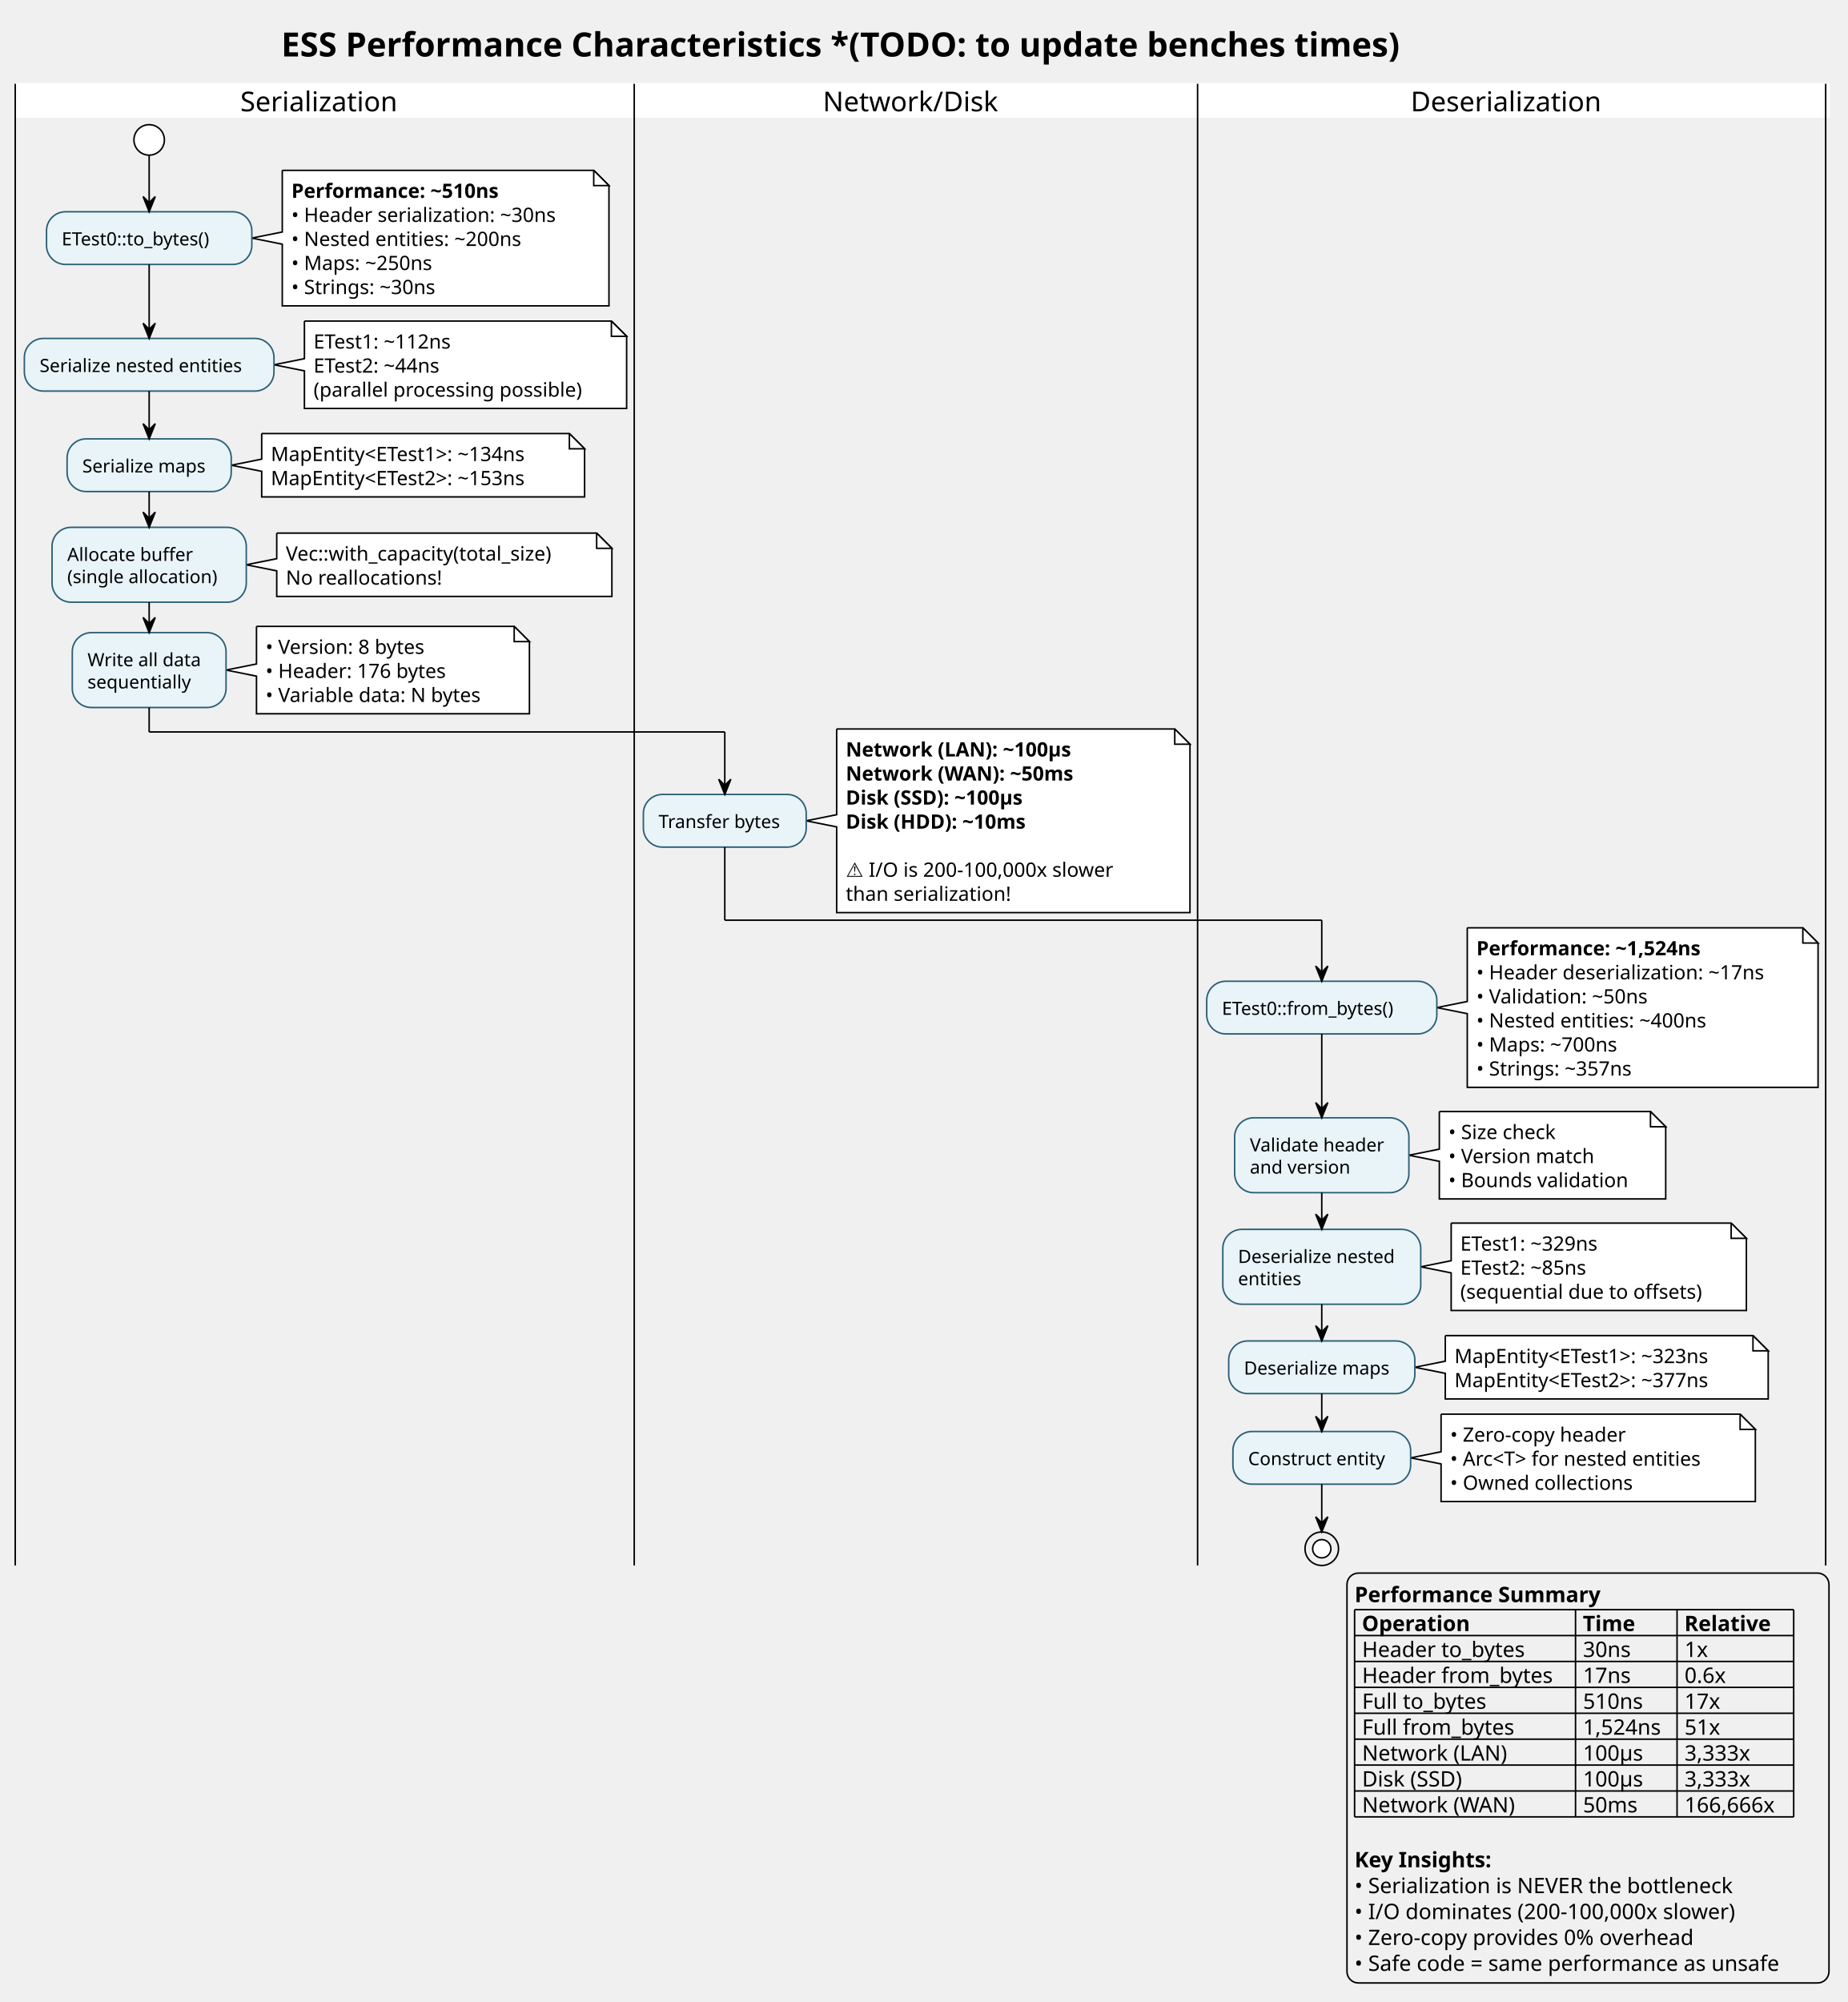
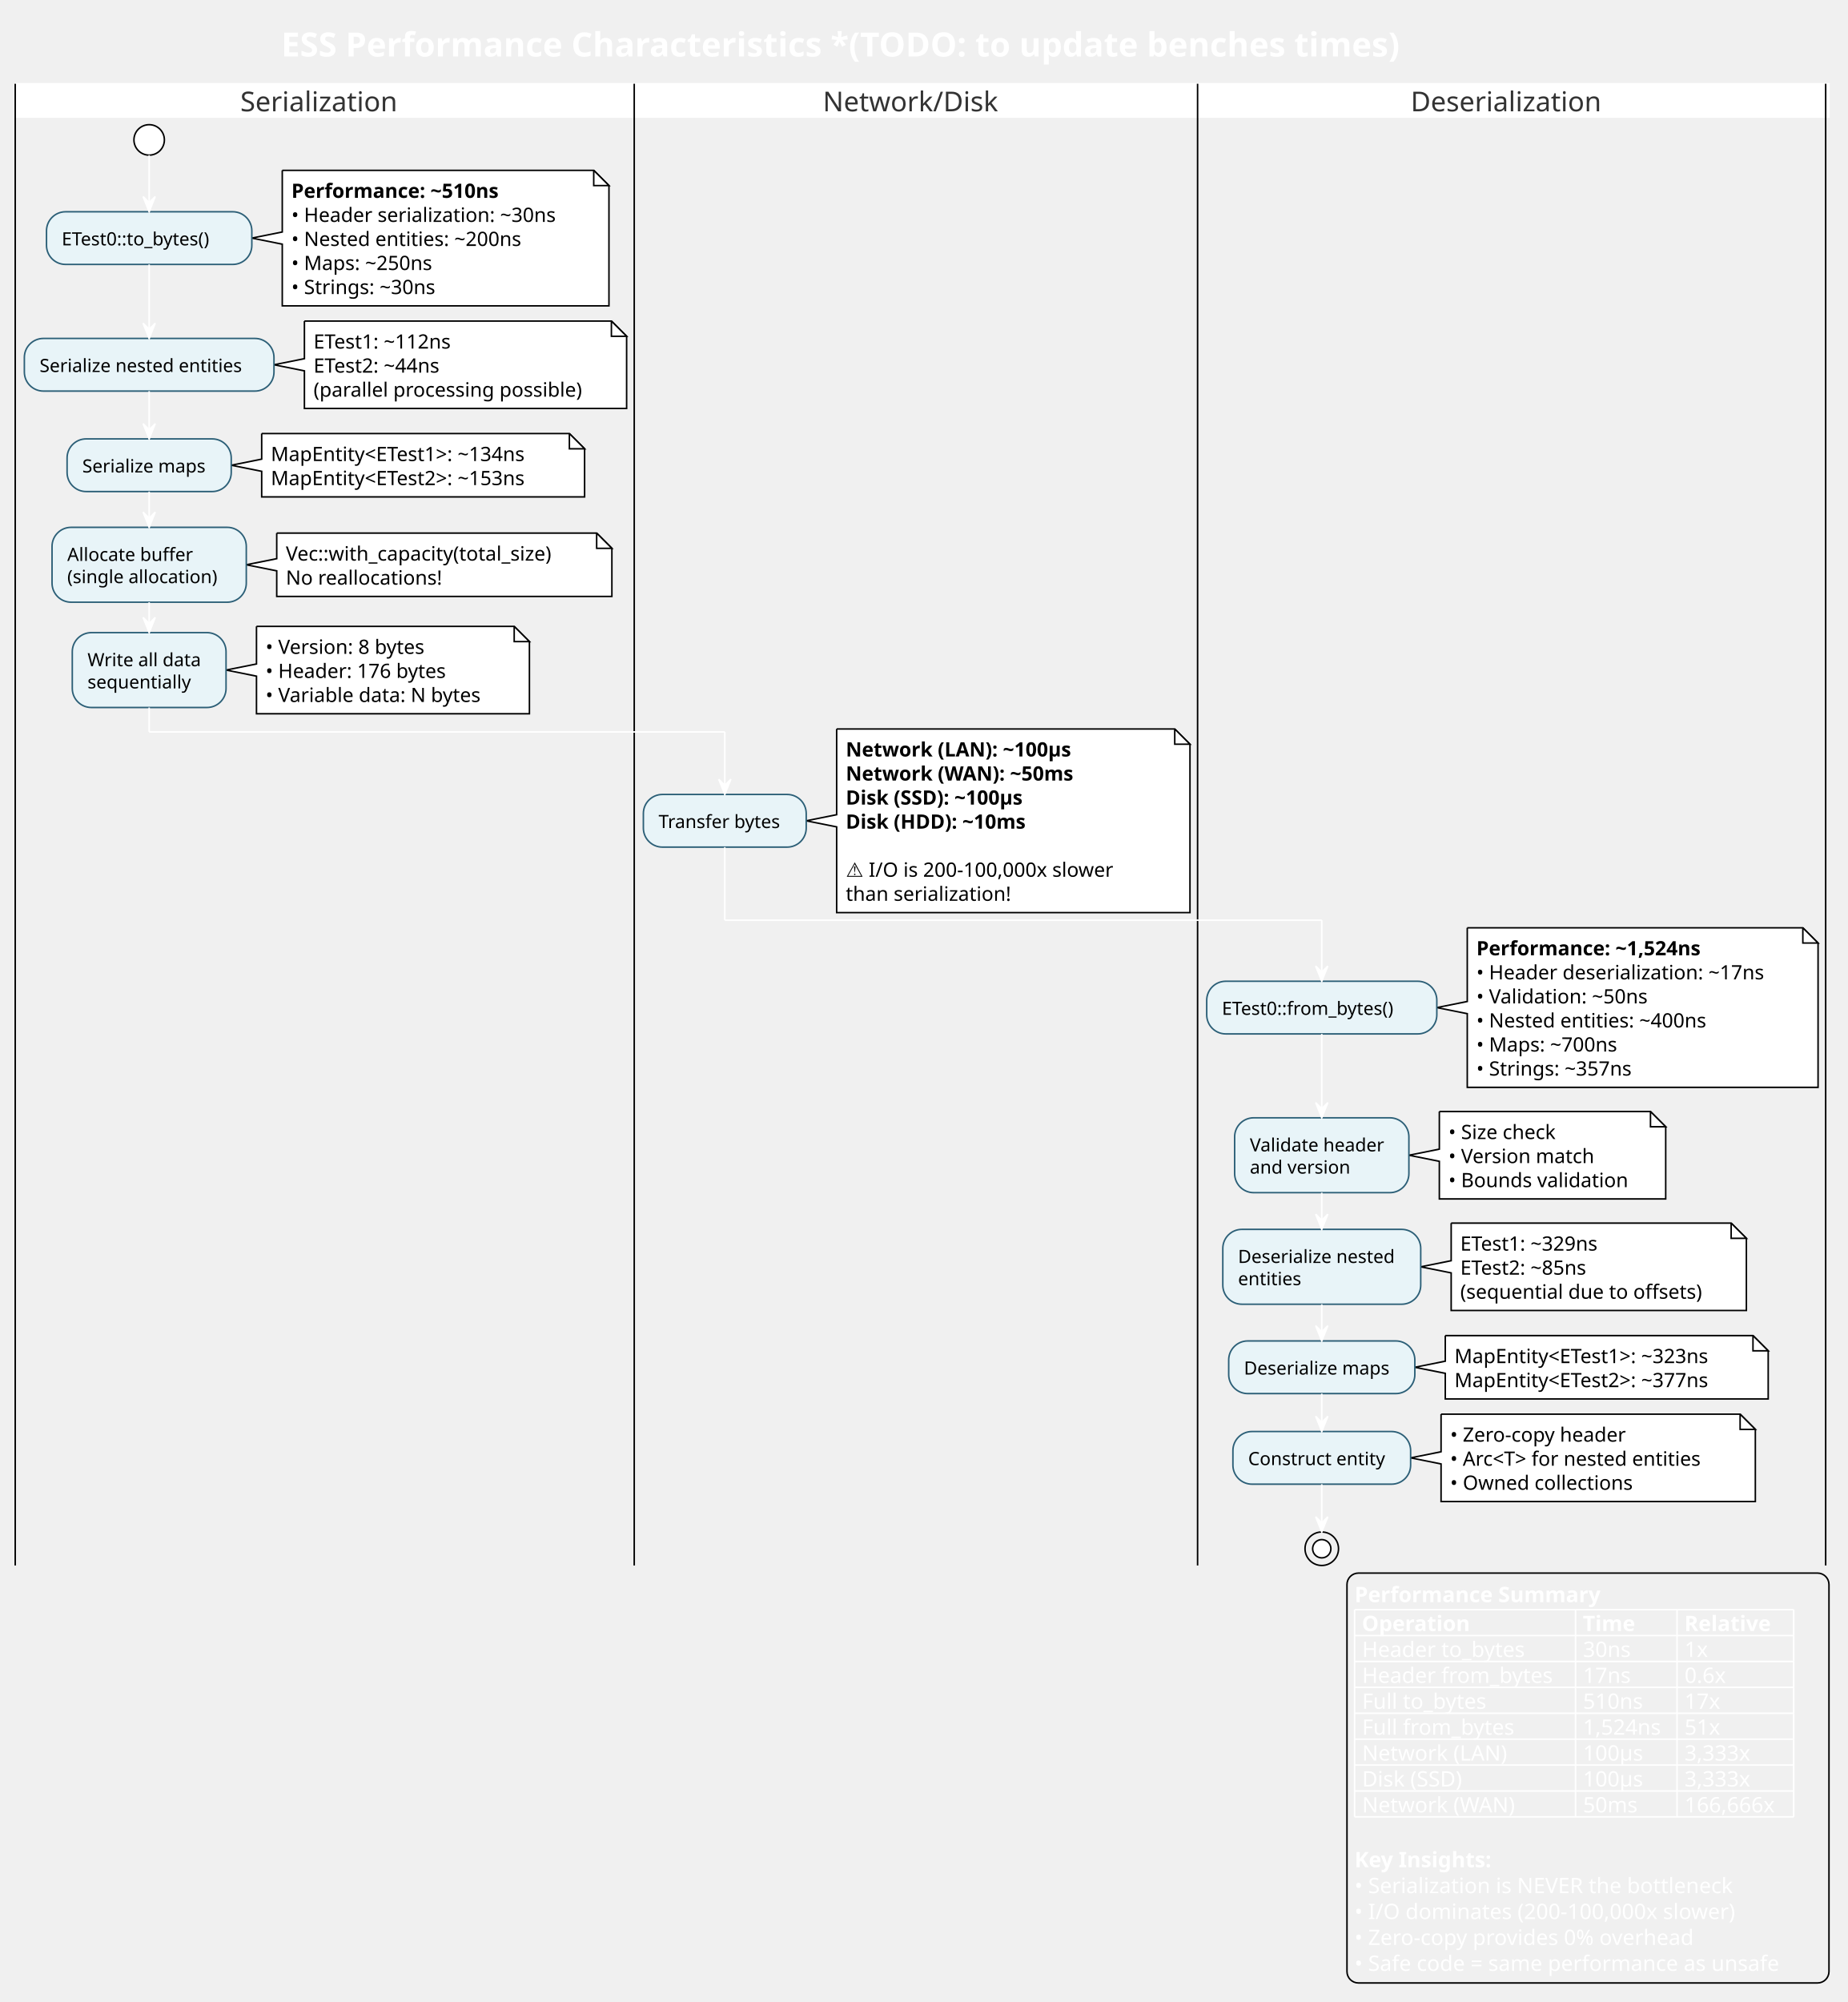
- <svg xmlns="http://www.w3.org/2000/svg" contentStyleType="text/css" data-diagram-type="ACTIVITY" height="1315px" preserveAspectRatio="none" style="width:1214px;height:1315px;background:#FFFFFF;" version="1.1" viewBox="0 0 1214 1315" width="1214px" zoomAndPan="magnify">
+ <svg xmlns="http://www.w3.org/2000/svg" contentStyleType="text/css" data-diagram-type="ACTIVITY" height="1315px" preserveAspectRatio="none" style="width:1214px;height:1315px;background:#000000;" version="1.1" viewBox="0 0 1214 1315" width="1214px" zoomAndPan="magnify">
  <defs />
  <g>
-     <text fill="#000000" font-family="Verdana" font-size="22" font-weight="bold" lengthAdjust="spacing" textLength="842.048" x="184.729" y="37.118">ESS Performance Characteristics *(TODO: to update benches times)</text>
+     <text fill="#FFFFFF" font-family="Verdana" font-size="22" font-weight="bold" lengthAdjust="spacing" textLength="842.048" x="184.729" y="37.118">ESS Performance Characteristics *(TODO: to update benches times)</text>
    <rect fill="#FFFFFF" height="21.876" style="stroke:#FFFFFF;stroke-width:1;" width="1191.506" x="10" y="55.017" />
    <ellipse cx="97.991" cy="91.893" fill="#FFFFFF" rx="10" ry="10" style="stroke:#000000;stroke-width:1;" />
    <path d="M185.434,111.893 L185.434,152.391 L165.434,156.391 L185.434,160.391 L185.434,200.889 A0,0 0 0 0 185.434,200.889 L400.037,200.889 A0,0 0 0 0 400.037,200.889 L400.037,121.893 L390.037,111.893 L185.434,111.893 A0,0 0 0 0 185.434,111.893" fill="#FFFFFF" style="stroke:#000000;stroke-width:1;" />
    <path d="M390.037,111.893 L390.037,121.893 L400.037,121.893 L390.037,111.893" fill="#FFFFFF" style="stroke:#000000;stroke-width:1;" />
    <text fill="#000000" font-family="Verdana" font-size="13" font-weight="bold" lengthAdjust="spacing" textLength="159.129" x="191.434" y="129.962">Performance: ~510ns</text>
    <text fill="#000000" font-family="Verdana" font-size="13" lengthAdjust="spacing" textLength="193.603" x="191.434" y="145.762">• Header serialization: ~30ns</text>
    <text fill="#000000" font-family="Verdana" font-size="13" lengthAdjust="spacing" textLength="170.212" x="191.434" y="161.561">• Nested entities: ~200ns</text>
    <text fill="#000000" font-family="Verdana" font-size="13" lengthAdjust="spacing" textLength="106.203" x="191.434" y="177.36">• Maps: ~250ns</text>
    <text fill="#000000" font-family="Verdana" font-size="13" lengthAdjust="spacing" textLength="110.525" x="191.434" y="193.16">• Strings: ~30ns</text>
    <rect fill="#E8F4F8" height="34.584" rx="12.5" ry="12.5" style="stroke:#2C5F77;stroke-width:1;" width="134.885" x="30.549" y="139.099" />
    <text fill="#000000" font-family="Verdana" font-size="12" lengthAdjust="spacing" textLength="114.885" x="40.549" y="161.163">ETest0::to_bytes()</text>
    <path d="M199.982,210.889 L199.982,235.588 L179.982,239.588 L199.982,243.588 L199.982,268.287 A0,0 0 0 0 199.982,268.287 L411.647,268.287 A0,0 0 0 0 411.647,268.287 L411.647,220.889 L401.647,210.889 L199.982,210.889 A0,0 0 0 0 199.982,210.889" fill="#FFFFFF" style="stroke:#000000;stroke-width:1;" />
    <path d="M401.647,210.889 L401.647,220.889 L411.647,220.889 L401.647,210.889" fill="#FFFFFF" style="stroke:#000000;stroke-width:1;" />
    <text fill="#000000" font-family="Verdana" font-size="13" lengthAdjust="spacing" textLength="105.041" x="205.982" y="228.959">ETest1: ~112ns</text>
    <text fill="#000000" font-family="Verdana" font-size="13" lengthAdjust="spacing" textLength="96.776" x="205.982" y="244.758">ETest2: ~44ns</text>
    <text fill="#000000" font-family="Verdana" font-size="13" lengthAdjust="spacing" textLength="190.665" x="205.982" y="260.558">(parallel processing possible)</text>
    <rect fill="#E8F4F8" height="34.584" rx="12.5" ry="12.5" style="stroke:#2C5F77;stroke-width:1;" width="163.982" x="16" y="222.296" />
    <text fill="#000000" font-family="Verdana" font-size="12" lengthAdjust="spacing" textLength="143.982" x="26" y="244.361">Serialize nested entities</text>
    <path d="M171.91,284.78 L171.91,301.579 L151.91,305.579 L171.91,309.579 L171.91,326.378 A0,0 0 0 0 171.91,326.378 L384.044,326.378 A0,0 0 0 0 384.044,326.378 L384.044,294.78 L374.044,284.78 L171.91,284.78 A0,0 0 0 0 171.91,284.78" fill="#FFFFFF" style="stroke:#000000;stroke-width:1;" />
    <path d="M374.044,284.78 L374.044,294.78 L384.044,294.78 L374.044,284.78" fill="#FFFFFF" style="stroke:#000000;stroke-width:1;" />
    <text fill="#000000" font-family="Verdana" font-size="13" lengthAdjust="spacing" textLength="191.134" x="177.91" y="302.85">MapEntity&lt;ETest1&gt;: ~134ns</text>
    <text fill="#000000" font-family="Verdana" font-size="13" lengthAdjust="spacing" textLength="191.134" x="177.91" y="318.649">MapEntity&lt;ETest2&gt;: ~153ns</text>
    <rect fill="#E8F4F8" height="34.584" rx="12.5" ry="12.5" style="stroke:#2C5F77;stroke-width:1;" width="107.838" x="44.072" y="288.287" />
    <text fill="#000000" font-family="Verdana" font-size="12" lengthAdjust="spacing" textLength="87.838" x="54.072" y="310.352">Serialize maps</text>
    <path d="M181.795,350.163 L181.795,366.962 L161.795,370.962 L181.795,374.962 L181.795,391.762 A0,0 0 0 0 181.795,391.762 L401.965,391.762 A0,0 0 0 0 401.965,391.762 L401.965,360.163 L391.965,350.163 L181.795,350.163 A0,0 0 0 0 181.795,350.163" fill="#FFFFFF" style="stroke:#000000;stroke-width:1;" />
    <path d="M391.965,350.163 L391.965,360.163 L401.965,360.163 L391.965,350.163" fill="#FFFFFF" style="stroke:#000000;stroke-width:1;" />
    <text fill="#000000" font-family="Verdana" font-size="13" lengthAdjust="spacing" textLength="199.17" x="187.795" y="368.233">Vec::with_capacity(total_size)</text>
    <text fill="#000000" font-family="Verdana" font-size="13" lengthAdjust="spacing" textLength="109.586" x="187.795" y="384.032">No reallocations!</text>
    <rect fill="#E8F4F8" height="49.168" rx="12.5" ry="12.5" style="stroke:#2C5F77;stroke-width:1;" width="127.607" x="34.188" y="346.378" />
    <text fill="#000000" font-family="Verdana" font-size="12" lengthAdjust="spacing" textLength="87.404" x="44.188" y="368.443">Allocate buffer</text>
    <text fill="#000000" font-family="Verdana" font-size="12" lengthAdjust="spacing" textLength="107.607" x="44.188" y="383.027">(single allocation)</text>
    <path d="M168.494,411.431 L168.494,436.13 L148.494,440.13 L168.494,444.13 L168.494,468.829 A0,0 0 0 0 168.494,468.829 L347.792,468.829 A0,0 0 0 0 347.792,468.829 L347.792,421.431 L337.792,411.431 L168.494,411.431 A0,0 0 0 0 168.494,411.431" fill="#FFFFFF" style="stroke:#000000;stroke-width:1;" />
    <path d="M337.792,411.431 L337.792,421.431 L347.792,421.431 L337.792,411.431" fill="#FFFFFF" style="stroke:#000000;stroke-width:1;" />
    <text fill="#000000" font-family="Verdana" font-size="13" lengthAdjust="spacing" textLength="119.038" x="174.494" y="429.501">• Version: 8 bytes</text>
    <text fill="#000000" font-family="Verdana" font-size="13" lengthAdjust="spacing" textLength="133.644" x="174.494" y="445.3">• Header: 176 bytes</text>
    <text fill="#000000" font-family="Verdana" font-size="13" lengthAdjust="spacing" textLength="158.298" x="174.494" y="461.1">• Variable data: N bytes</text>
    <rect fill="#E8F4F8" height="49.168" rx="12.5" ry="12.5" style="stroke:#2C5F77;stroke-width:1;" width="101.006" x="47.488" y="415.546" />
    <text fill="#000000" font-family="Verdana" font-size="12" lengthAdjust="spacing" textLength="81.006" x="57.488" y="437.611">Write all data</text>
    <text fill="#000000" font-family="Verdana" font-size="12" lengthAdjust="spacing" textLength="72.129" x="57.488" y="452.195">sequentially</text>
    <line style="stroke:#000000;stroke-width:1;" x1="10" x2="10" y1="55.017" y2="1028.276" />
    <path d="M549.629,478.829 L549.629,535.127 L529.629,539.127 L549.629,543.127 L549.629,599.425 A0,0 0 0 0 549.629,599.425 L781.727,599.425 A0,0 0 0 0 781.727,599.425 L781.727,488.829 L771.727,478.829 L549.629,478.829 A0,0 0 0 0 549.629,478.829" fill="#FFFFFF" style="stroke:#000000;stroke-width:1;" />
    <path d="M771.727,478.829 L771.727,488.829 L781.727,488.829 L771.727,478.829" fill="#FFFFFF" style="stroke:#000000;stroke-width:1;" />
    <text fill="#000000" font-family="Verdana" font-size="13" font-weight="bold" lengthAdjust="spacing" textLength="176.122" x="555.629" y="496.899">Network (LAN): ~100µs</text>
    <text fill="#000000" font-family="Verdana" font-size="13" font-weight="bold" lengthAdjust="spacing" textLength="177.645" x="555.629" y="512.698">Network (WAN): ~50ms</text>
    <text fill="#000000" font-family="Verdana" font-size="13" font-weight="bold" lengthAdjust="spacing" textLength="145.266" x="555.629" y="528.498">Disk (SSD): ~100µs</text>
    <text fill="#000000" font-family="Verdana" font-size="13" font-weight="bold" lengthAdjust="spacing" textLength="143.609" x="555.629" y="544.297">Disk (HDD): ~10ms</text>
    <text fill="#000000" font-family="Verdana" font-size="13" lengthAdjust="spacing" textLength="4.57" x="555.629" y="560.096"> </text>
    <text fill="#000000" font-family="Verdana" font-size="13" lengthAdjust="spacing" textLength="211.098" x="555.629" y="575.896">⚠️ I/O is 200-100,000x slower</text>
    <text fill="#000000" font-family="Verdana" font-size="13" lengthAdjust="spacing" textLength="117.089" x="555.629" y="591.695">than serialization!</text>
    <rect fill="#E8F4F8" height="34.584" rx="12.5" ry="12.5" style="stroke:#2C5F77;stroke-width:1;" width="106.982" x="422.647" y="521.835" />
    <text fill="#000000" font-family="Verdana" font-size="12" lengthAdjust="spacing" textLength="86.982" x="432.647" y="543.899">Transfer bytes</text>
    <line style="stroke:#000000;stroke-width:1;" x1="416.647" x2="416.647" y1="55.017" y2="1028.276" />
    <path d="M963.895,609.425 L963.895,657.822 L943.895,661.822 L963.895,665.822 L963.895,714.221 A0,0 0 0 0 963.895,714.221 L1194.342,714.221 A0,0 0 0 0 1194.342,714.221 L1194.342,619.425 L1184.342,609.425 L963.895,609.425 A0,0 0 0 0 963.895,609.425" fill="#FFFFFF" style="stroke:#000000;stroke-width:1;" />
    <path d="M1184.342,609.425 L1184.342,619.425 L1194.342,619.425 L1184.342,609.425" fill="#FFFFFF" style="stroke:#000000;stroke-width:1;" />
    <text fill="#000000" font-family="Verdana" font-size="13" font-weight="bold" lengthAdjust="spacing" textLength="173.069" x="969.895" y="627.494">Performance: ~1,524ns</text>
    <text fill="#000000" font-family="Verdana" font-size="13" lengthAdjust="spacing" textLength="209.447" x="969.895" y="643.294">• Header deserialization: ~17ns</text>
    <text fill="#000000" font-family="Verdana" font-size="13" lengthAdjust="spacing" textLength="128.845" x="969.895" y="659.093">• Validation: ~50ns</text>
    <text fill="#000000" font-family="Verdana" font-size="13" lengthAdjust="spacing" textLength="170.212" x="969.895" y="674.892">• Nested entities: ~400ns</text>
    <text fill="#000000" font-family="Verdana" font-size="13" lengthAdjust="spacing" textLength="106.203" x="969.895" y="690.692">• Maps: ~700ns</text>
    <text fill="#000000" font-family="Verdana" font-size="13" lengthAdjust="spacing" textLength="118.79" x="969.895" y="706.491">• Strings: ~357ns</text>
    <rect fill="#E8F4F8" height="34.584" rx="12.5" ry="12.5" style="stroke:#2C5F77;stroke-width:1;" width="151.168" x="792.727" y="644.53" />
    <text fill="#000000" font-family="Verdana" font-size="12" lengthAdjust="spacing" textLength="131.168" x="802.727" y="666.595">ETest0::from_bytes()</text>
    <path d="M945.546,730.106 L945.546,754.804 L925.546,758.804 L945.546,762.804 L945.546,787.503 A0,0 0 0 0 945.546,787.503 L1094.255,787.503 A0,0 0 0 0 1094.255,787.503 L1094.255,740.106 L1084.255,730.106 L945.546,730.106 A0,0 0 0 0 945.546,730.106" fill="#FFFFFF" style="stroke:#000000;stroke-width:1;" />
    <path d="M1084.255,730.106 L1084.255,740.106 L1094.255,740.106 L1084.255,730.106" fill="#FFFFFF" style="stroke:#000000;stroke-width:1;" />
    <text fill="#000000" font-family="Verdana" font-size="13" lengthAdjust="spacing" textLength="80.469" x="951.546" y="748.175">• Size check</text>
    <text fill="#000000" font-family="Verdana" font-size="13" lengthAdjust="spacing" textLength="105.441" x="951.546" y="763.975">• Version match</text>
    <text fill="#000000" font-family="Verdana" font-size="13" lengthAdjust="spacing" textLength="127.709" x="951.546" y="779.774">• Bounds validation</text>
    <rect fill="#E8F4F8" height="49.168" rx="12.5" ry="12.5" style="stroke:#2C5F77;stroke-width:1;" width="114.471" x="811.076" y="734.221" />
    <text fill="#000000" font-family="Verdana" font-size="12" lengthAdjust="spacing" textLength="94.471" x="821.076" y="756.285">Validate header</text>
    <text fill="#000000" font-family="Verdana" font-size="12" lengthAdjust="spacing" textLength="70.289" x="821.076" y="770.869">and version</text>
    <path d="M953.322,803.388 L953.322,828.087 L933.322,832.087 L953.322,836.087 L953.322,860.786 A0,0 0 0 0 953.322,860.786 L1147.245,860.786 A0,0 0 0 0 1147.245,860.786 L1147.245,813.388 L1137.245,803.388 L953.322,803.388 A0,0 0 0 0 953.322,803.388" fill="#FFFFFF" style="stroke:#000000;stroke-width:1;" />
    <path d="M1137.245,803.388 L1137.245,813.388 L1147.245,813.388 L1137.245,803.388" fill="#FFFFFF" style="stroke:#000000;stroke-width:1;" />
    <text fill="#000000" font-family="Verdana" font-size="13" lengthAdjust="spacing" textLength="105.041" x="959.322" y="821.458">ETest1: ~329ns</text>
    <text fill="#000000" font-family="Verdana" font-size="13" lengthAdjust="spacing" textLength="96.776" x="959.322" y="837.258">ETest2: ~85ns</text>
    <text fill="#000000" font-family="Verdana" font-size="13" lengthAdjust="spacing" textLength="172.923" x="959.322" y="853.057">(sequential due to offsets)</text>
    <rect fill="#E8F4F8" height="49.168" rx="12.5" ry="12.5" style="stroke:#2C5F77;stroke-width:1;" width="130.022" x="803.3" y="807.503" />
    <text fill="#000000" font-family="Verdana" font-size="12" lengthAdjust="spacing" textLength="110.022" x="813.3" y="829.568">Deserialize nested</text>
    <text fill="#000000" font-family="Verdana" font-size="12" lengthAdjust="spacing" textLength="44.185" x="813.3" y="844.152">entities</text>
    <path d="M949.452,877.279 L949.452,894.078 L929.452,898.078 L949.452,902.078 L949.452,918.878 A0,0 0 0 0 949.452,918.878 L1161.586,918.878 A0,0 0 0 0 1161.586,918.878 L1161.586,887.279 L1151.586,877.279 L949.452,877.279 A0,0 0 0 0 949.452,877.279" fill="#FFFFFF" style="stroke:#000000;stroke-width:1;" />
    <path d="M1151.586,877.279 L1151.586,887.279 L1161.586,887.279 L1151.586,877.279" fill="#FFFFFF" style="stroke:#000000;stroke-width:1;" />
    <text fill="#000000" font-family="Verdana" font-size="13" lengthAdjust="spacing" textLength="191.134" x="955.452" y="895.349">MapEntity&lt;ETest1&gt;: ~323ns</text>
    <text fill="#000000" font-family="Verdana" font-size="13" lengthAdjust="spacing" textLength="191.134" x="955.452" y="911.148">MapEntity&lt;ETest2&gt;: ~377ns</text>
    <rect fill="#E8F4F8" height="34.584" rx="12.5" ry="12.5" style="stroke:#2C5F77;stroke-width:1;" width="122.281" x="807.17" y="880.786" />
    <text fill="#000000" font-family="Verdana" font-size="12" lengthAdjust="spacing" textLength="102.281" x="817.17" y="902.851">Deserialize maps</text>
    <path d="M946.683,928.878 L946.683,953.577 L926.683,957.577 L946.683,961.577 L946.683,986.276 A0,0 0 0 0 946.683,986.276 L1153.136,986.276 A0,0 0 0 0 1153.136,986.276 L1153.136,938.878 L1143.136,928.878 L946.683,928.878 A0,0 0 0 0 946.683,928.878" fill="#FFFFFF" style="stroke:#000000;stroke-width:1;" />
    <path d="M1143.136,928.878 L1143.136,938.878 L1153.136,938.878 L1143.136,928.878" fill="#FFFFFF" style="stroke:#000000;stroke-width:1;" />
    <text fill="#000000" font-family="Verdana" font-size="13" lengthAdjust="spacing" textLength="127.848" x="952.683" y="946.947">• Zero-copy header</text>
    <text fill="#000000" font-family="Verdana" font-size="13" lengthAdjust="spacing" textLength="185.453" x="952.683" y="962.747">• Arc&lt;T&gt; for nested entities</text>
    <text fill="#000000" font-family="Verdana" font-size="13" lengthAdjust="spacing" textLength="129.067" x="952.683" y="978.546">• Owned collections</text>
    <rect fill="#E8F4F8" height="34.584" rx="12.5" ry="12.5" style="stroke:#2C5F77;stroke-width:1;" width="116.744" x="809.939" y="940.285" />
    <text fill="#000000" font-family="Verdana" font-size="12" lengthAdjust="spacing" textLength="96.744" x="819.939" y="962.349">Construct entity</text>
    <ellipse cx="868.311" cy="1017.276" fill="none" rx="11" ry="11" style="stroke:#000000;stroke-width:1;" />
    <ellipse cx="868.311" cy="1017.276" fill="#FFFFFF" rx="6" ry="6" style="stroke:#000000;stroke-width:1;" />
    <line style="stroke:#000000;stroke-width:1;" x1="786.727" x2="786.727" y1="55.017" y2="1028.276" />
    <line style="stroke:#000000;stroke-width:1;" x1="1199.342" x2="1199.342" y1="55.017" y2="1028.276" />
-     <line style="stroke:#000000;stroke-width:1;" x1="97.991" x2="97.991" y1="101.893" y2="139.099" />
-     <polygon fill="#000000" points="93.991,129.099,97.991,139.099,101.991,129.099,97.991,133.099" style="stroke:#000000;stroke-width:1;" />
-     <line style="stroke:#000000;stroke-width:1;" x1="97.991" x2="97.991" y1="173.683" y2="222.296" />
-     <polygon fill="#000000" points="93.991,212.296,97.991,222.296,101.991,212.296,97.991,216.296" style="stroke:#000000;stroke-width:1;" />
-     <line style="stroke:#000000;stroke-width:1;" x1="97.991" x2="97.991" y1="256.88" y2="288.287" />
-     <polygon fill="#000000" points="93.991,278.287,97.991,288.287,101.991,278.287,97.991,282.287" style="stroke:#000000;stroke-width:1;" />
-     <line style="stroke:#000000;stroke-width:1;" x1="97.991" x2="97.991" y1="322.871" y2="346.378" />
-     <polygon fill="#000000" points="93.991,336.378,97.991,346.378,101.991,336.378,97.991,340.378" style="stroke:#000000;stroke-width:1;" />
-     <line style="stroke:#000000;stroke-width:1;" x1="97.991" x2="97.991" y1="395.546" y2="415.546" />
-     <polygon fill="#000000" points="93.991,405.546,97.991,415.546,101.991,405.546,97.991,409.546" style="stroke:#000000;stroke-width:1;" />
-     <line style="stroke:#000000;stroke-width:1;" x1="868.311" x2="868.311" y1="679.115" y2="734.221" />
-     <polygon fill="#000000" points="864.311,724.221,868.311,734.221,872.311,724.221,868.311,728.221" style="stroke:#000000;stroke-width:1;" />
-     <line style="stroke:#000000;stroke-width:1;" x1="868.311" x2="868.311" y1="783.388" y2="807.503" />
-     <polygon fill="#000000" points="864.311,797.503,868.311,807.503,872.311,797.503,868.311,801.503" style="stroke:#000000;stroke-width:1;" />
-     <line style="stroke:#000000;stroke-width:1;" x1="868.311" x2="868.311" y1="856.671" y2="880.786" />
-     <polygon fill="#000000" points="864.311,870.786,868.311,880.786,872.311,870.786,868.311,874.786" style="stroke:#000000;stroke-width:1;" />
-     <line style="stroke:#000000;stroke-width:1;" x1="868.311" x2="868.311" y1="915.37" y2="940.285" />
-     <polygon fill="#000000" points="864.311,930.285,868.311,940.285,872.311,930.285,868.311,934.285" style="stroke:#000000;stroke-width:1;" />
-     <line style="stroke:#000000;stroke-width:1;" x1="868.311" x2="868.311" y1="974.869" y2="1006.276" />
-     <polygon fill="#000000" points="864.311,996.276,868.311,1006.276,872.311,996.276,868.311,1000.276" style="stroke:#000000;stroke-width:1;" />
-     <line style="stroke:#000000;stroke-width:1;" x1="97.991" x2="97.991" y1="464.714" y2="480.775" />
-     <line style="stroke:#000000;stroke-width:1;" x1="97.991" x2="476.138" y1="480.775" y2="480.775" />
-     <line style="stroke:#000000;stroke-width:1;" x1="476.138" x2="476.138" y1="480.775" y2="521.835" />
-     <polygon fill="#000000" points="472.138,511.835,476.138,521.835,480.138,511.835,476.138,515.835" style="stroke:#000000;stroke-width:1;" />
-     <line style="stroke:#000000;stroke-width:1;" x1="476.138" x2="476.138" y1="556.419" y2="604.425" />
-     <line style="stroke:#000000;stroke-width:1;" x1="476.138" x2="868.311" y1="604.425" y2="604.425" />
-     <line style="stroke:#000000;stroke-width:1;" x1="868.311" x2="868.311" y1="604.425" y2="644.53" />
-     <polygon fill="#000000" points="864.311,634.53,868.311,644.53,872.311,634.53,868.311,638.53" style="stroke:#000000;stroke-width:1;" />
-     <text fill="#000000" font-family="Verdana" font-size="18" lengthAdjust="spacing" textLength="110.953" x="157.847" y="73.113">Serialization</text>
-     <text fill="#000000" font-family="Verdana" font-size="18" lengthAdjust="spacing" textLength="122.282" x="540.546" y="73.113">Network/Disk</text>
-     <text fill="#000000" font-family="Verdana" font-size="18" lengthAdjust="spacing" textLength="132.618" x="926.726" y="73.113">Deserialization</text>
+     <line style="stroke:#FFFFFF;stroke-width:1;" x1="97.991" x2="97.991" y1="101.893" y2="139.099" />
+     <polygon fill="#FFFFFF" points="93.991,129.099,97.991,139.099,101.991,129.099,97.991,133.099" style="stroke:#FFFFFF;stroke-width:1;" />
+     <line style="stroke:#FFFFFF;stroke-width:1;" x1="97.991" x2="97.991" y1="173.683" y2="222.296" />
+     <polygon fill="#FFFFFF" points="93.991,212.296,97.991,222.296,101.991,212.296,97.991,216.296" style="stroke:#FFFFFF;stroke-width:1;" />
+     <line style="stroke:#FFFFFF;stroke-width:1;" x1="97.991" x2="97.991" y1="256.88" y2="288.287" />
+     <polygon fill="#FFFFFF" points="93.991,278.287,97.991,288.287,101.991,278.287,97.991,282.287" style="stroke:#FFFFFF;stroke-width:1;" />
+     <line style="stroke:#FFFFFF;stroke-width:1;" x1="97.991" x2="97.991" y1="322.871" y2="346.378" />
+     <polygon fill="#FFFFFF" points="93.991,336.378,97.991,346.378,101.991,336.378,97.991,340.378" style="stroke:#FFFFFF;stroke-width:1;" />
+     <line style="stroke:#FFFFFF;stroke-width:1;" x1="97.991" x2="97.991" y1="395.546" y2="415.546" />
+     <polygon fill="#FFFFFF" points="93.991,405.546,97.991,415.546,101.991,405.546,97.991,409.546" style="stroke:#FFFFFF;stroke-width:1;" />
+     <line style="stroke:#FFFFFF;stroke-width:1;" x1="868.311" x2="868.311" y1="679.115" y2="734.221" />
+     <polygon fill="#FFFFFF" points="864.311,724.221,868.311,734.221,872.311,724.221,868.311,728.221" style="stroke:#FFFFFF;stroke-width:1;" />
+     <line style="stroke:#FFFFFF;stroke-width:1;" x1="868.311" x2="868.311" y1="783.388" y2="807.503" />
+     <polygon fill="#FFFFFF" points="864.311,797.503,868.311,807.503,872.311,797.503,868.311,801.503" style="stroke:#FFFFFF;stroke-width:1;" />
+     <line style="stroke:#FFFFFF;stroke-width:1;" x1="868.311" x2="868.311" y1="856.671" y2="880.786" />
+     <polygon fill="#FFFFFF" points="864.311,870.786,868.311,880.786,872.311,870.786,868.311,874.786" style="stroke:#FFFFFF;stroke-width:1;" />
+     <line style="stroke:#FFFFFF;stroke-width:1;" x1="868.311" x2="868.311" y1="915.37" y2="940.285" />
+     <polygon fill="#FFFFFF" points="864.311,930.285,868.311,940.285,872.311,930.285,868.311,934.285" style="stroke:#FFFFFF;stroke-width:1;" />
+     <line style="stroke:#FFFFFF;stroke-width:1;" x1="868.311" x2="868.311" y1="974.869" y2="1006.276" />
+     <polygon fill="#FFFFFF" points="864.311,996.276,868.311,1006.276,872.311,996.276,868.311,1000.276" style="stroke:#FFFFFF;stroke-width:1;" />
+     <line style="stroke:#FFFFFF;stroke-width:1;" x1="97.991" x2="97.991" y1="464.714" y2="480.775" />
+     <line style="stroke:#FFFFFF;stroke-width:1;" x1="97.991" x2="476.138" y1="480.775" y2="480.775" />
+     <line style="stroke:#FFFFFF;stroke-width:1;" x1="476.138" x2="476.138" y1="480.775" y2="521.835" />
+     <polygon fill="#FFFFFF" points="472.138,511.835,476.138,521.835,480.138,511.835,476.138,515.835" style="stroke:#FFFFFF;stroke-width:1;" />
+     <line style="stroke:#FFFFFF;stroke-width:1;" x1="476.138" x2="476.138" y1="556.419" y2="604.425" />
+     <line style="stroke:#FFFFFF;stroke-width:1;" x1="476.138" x2="868.311" y1="604.425" y2="604.425" />
+     <line style="stroke:#FFFFFF;stroke-width:1;" x1="868.311" x2="868.311" y1="604.425" y2="644.53" />
+     <polygon fill="#FFFFFF" points="864.311,634.53,868.311,644.53,872.311,634.53,868.311,638.53" style="stroke:#FFFFFF;stroke-width:1;" />
+     <text fill="#333333" font-family="Verdana" font-size="18" lengthAdjust="spacing" textLength="110.953" x="157.847" y="73.113">Serialization</text>
+     <text fill="#333333" font-family="Verdana" font-size="18" lengthAdjust="spacing" textLength="122.282" x="540.546" y="73.113">Network/Disk</text>
+     <text fill="#333333" font-family="Verdana" font-size="18" lengthAdjust="spacing" textLength="132.618" x="926.726" y="73.113">Deserialization</text>
    <rect fill="none" height="269.22" rx="7.5" ry="7.5" style="stroke:#000000;stroke-width:1;" width="316.633" x="884.874" y="1033.276" />
-     <text fill="#000000" font-family="Verdana" font-size="14" font-weight="bold" lengthAdjust="spacing" textLength="180.428" x="889.874" y="1052.351">Performance Summary</text>
-     <text fill="#000000" font-family="Verdana" font-size="14" font-weight="bold" lengthAdjust="spacing" textLength="78.046" x="894.659" y="1071.366">Operation</text>
-     <text fill="#000000" font-family="Verdana" font-size="14" font-weight="bold" lengthAdjust="spacing" textLength="38.438" x="1039.799" y="1071.366">Time</text>
-     <text fill="#000000" font-family="Verdana" font-size="14" font-weight="bold" lengthAdjust="spacing" textLength="63.943" x="1106.491" y="1071.366">Relative</text>
-     <text fill="#000000" font-family="Verdana" font-size="14" lengthAdjust="spacing" textLength="116.3" x="894.795" y="1088.38">Header to_bytes</text>
-     <text fill="#000000" font-family="Verdana" font-size="14" lengthAdjust="spacing" textLength="33.954" x="1039.936" y="1088.38">30ns</text>
-     <text fill="#000000" font-family="Verdana" font-size="14" lengthAdjust="spacing" textLength="17.186" x="1106.627" y="1088.38">1x</text>
-     <text fill="#000000" font-family="Verdana" font-size="14" lengthAdjust="spacing" textLength="135.297" x="894.795" y="1105.395">Header from_bytes</text>
-     <text fill="#000000" font-family="Verdana" font-size="14" lengthAdjust="spacing" textLength="33.954" x="1039.936" y="1105.395">17ns</text>
-     <text fill="#000000" font-family="Verdana" font-size="14" lengthAdjust="spacing" textLength="31.179" x="1106.627" y="1105.395">0.6x</text>
-     <text fill="#000000" font-family="Verdana" font-size="14" lengthAdjust="spacing" textLength="90.583" x="894.795" y="1122.409">Full to_bytes</text>
-     <text fill="#000000" font-family="Verdana" font-size="14" lengthAdjust="spacing" textLength="42.855" x="1039.936" y="1122.409">510ns</text>
-     <text fill="#000000" font-family="Verdana" font-size="14" lengthAdjust="spacing" textLength="26.086" x="1106.627" y="1122.409">17x</text>
-     <text fill="#000000" font-family="Verdana" font-size="14" lengthAdjust="spacing" textLength="109.58" x="894.795" y="1139.424">Full from_bytes</text>
-     <text fill="#000000" font-family="Verdana" font-size="14" lengthAdjust="spacing" textLength="56.848" x="1039.936" y="1139.424">1,524ns</text>
-     <text fill="#000000" font-family="Verdana" font-size="14" lengthAdjust="spacing" textLength="26.086" x="1106.627" y="1139.424">51x</text>
-     <text fill="#000000" font-family="Verdana" font-size="14" lengthAdjust="spacing" textLength="104.016" x="894.795" y="1156.439">Network (LAN)</text>
-     <text fill="#000000" font-family="Verdana" font-size="14" lengthAdjust="spacing" textLength="42.977" x="1039.936" y="1156.439">100µs</text>
-     <text fill="#000000" font-family="Verdana" font-size="14" lengthAdjust="spacing" textLength="48.98" x="1106.627" y="1156.439">3,333x</text>
-     <text fill="#000000" font-family="Verdana" font-size="14" lengthAdjust="spacing" textLength="77.772" x="894.795" y="1173.453">Disk (SSD)</text>
-     <text fill="#000000" font-family="Verdana" font-size="14" lengthAdjust="spacing" textLength="42.977" x="1039.936" y="1173.453">100µs</text>
-     <text fill="#000000" font-family="Verdana" font-size="14" lengthAdjust="spacing" textLength="48.98" x="1106.627" y="1173.453">3,333x</text>
-     <text fill="#000000" font-family="Verdana" font-size="14" lengthAdjust="spacing" textLength="110.065" x="894.795" y="1190.468">Network (WAN)</text>
-     <text fill="#000000" font-family="Verdana" font-size="14" lengthAdjust="spacing" textLength="38.712" x="1039.936" y="1190.468">50ms</text>
-     <text fill="#000000" font-family="Verdana" font-size="14" lengthAdjust="spacing" textLength="66.78" x="1106.627" y="1190.468">166,666x</text>
-     <line style="stroke:#000000;stroke-width:1;" x1="889.874" x2="1178.33" y1="1057.29" y2="1057.29" />
-     <line style="stroke:#000000;stroke-width:1;" x1="889.874" x2="1178.33" y1="1074.305" y2="1074.305" />
-     <line style="stroke:#000000;stroke-width:1;" x1="889.874" x2="1178.33" y1="1091.32" y2="1091.32" />
-     <line style="stroke:#000000;stroke-width:1;" x1="889.874" x2="1178.33" y1="1108.334" y2="1108.334" />
-     <line style="stroke:#000000;stroke-width:1;" x1="889.874" x2="1178.33" y1="1125.349" y2="1125.349" />
-     <line style="stroke:#000000;stroke-width:1;" x1="889.874" x2="1178.33" y1="1142.363" y2="1142.363" />
-     <line style="stroke:#000000;stroke-width:1;" x1="889.874" x2="1178.33" y1="1159.378" y2="1159.378" />
-     <line style="stroke:#000000;stroke-width:1;" x1="889.874" x2="1178.33" y1="1176.393" y2="1176.393" />
-     <line style="stroke:#000000;stroke-width:1;" x1="889.874" x2="1178.33" y1="1193.408" y2="1193.408" />
-     <line style="stroke:#000000;stroke-width:1;" x1="889.874" x2="889.874" y1="1057.29" y2="1193.408" />
-     <line style="stroke:#000000;stroke-width:1;" x1="1035.014" x2="1035.014" y1="1057.29" y2="1193.408" />
-     <line style="stroke:#000000;stroke-width:1;" x1="1101.706" x2="1101.706" y1="1057.29" y2="1193.408" />
-     <line style="stroke:#000000;stroke-width:1;" x1="1178.33" x2="1178.33" y1="1057.29" y2="1193.408" />
-     <text fill="#000000" font-family="Verdana" font-size="14" lengthAdjust="spacing" textLength="4.922" x="889.874" y="1209.483"> </text>
-     <text fill="#000000" font-family="Verdana" font-size="14" font-weight="bold" lengthAdjust="spacing" textLength="104.774" x="889.874" y="1226.497">Key Insights:</text>
-     <text fill="#000000" font-family="Verdana" font-size="14" lengthAdjust="spacing" textLength="273.089" x="889.874" y="1243.512">• Serialization is NEVER the bottleneck</text>
-     <text fill="#000000" font-family="Verdana" font-size="14" lengthAdjust="spacing" textLength="281.647" x="889.874" y="1260.527">• I/O dominates (200-100,000x slower)</text>
-     <text fill="#000000" font-family="Verdana" font-size="14" lengthAdjust="spacing" textLength="247.953" x="889.874" y="1277.541">• Zero-copy provides 0% overhead</text>
-     <text fill="#000000" font-family="Verdana" font-size="14" lengthAdjust="spacing" textLength="306.633" x="889.874" y="1294.556">• Safe code = same performance as unsafe</text>
+     <text fill="#FFFFFF" font-family="Verdana" font-size="14" font-weight="bold" lengthAdjust="spacing" textLength="180.428" x="889.874" y="1052.351">Performance Summary</text>
+     <text fill="#FFFFFF" font-family="Verdana" font-size="14" font-weight="bold" lengthAdjust="spacing" textLength="78.046" x="894.659" y="1071.366">Operation</text>
+     <text fill="#FFFFFF" font-family="Verdana" font-size="14" font-weight="bold" lengthAdjust="spacing" textLength="38.438" x="1039.799" y="1071.366">Time</text>
+     <text fill="#FFFFFF" font-family="Verdana" font-size="14" font-weight="bold" lengthAdjust="spacing" textLength="63.943" x="1106.491" y="1071.366">Relative</text>
+     <text fill="#FFFFFF" font-family="Verdana" font-size="14" lengthAdjust="spacing" textLength="116.3" x="894.795" y="1088.38">Header to_bytes</text>
+     <text fill="#FFFFFF" font-family="Verdana" font-size="14" lengthAdjust="spacing" textLength="33.954" x="1039.936" y="1088.38">30ns</text>
+     <text fill="#FFFFFF" font-family="Verdana" font-size="14" lengthAdjust="spacing" textLength="17.186" x="1106.627" y="1088.38">1x</text>
+     <text fill="#FFFFFF" font-family="Verdana" font-size="14" lengthAdjust="spacing" textLength="135.297" x="894.795" y="1105.395">Header from_bytes</text>
+     <text fill="#FFFFFF" font-family="Verdana" font-size="14" lengthAdjust="spacing" textLength="33.954" x="1039.936" y="1105.395">17ns</text>
+     <text fill="#FFFFFF" font-family="Verdana" font-size="14" lengthAdjust="spacing" textLength="31.179" x="1106.627" y="1105.395">0.6x</text>
+     <text fill="#FFFFFF" font-family="Verdana" font-size="14" lengthAdjust="spacing" textLength="90.583" x="894.795" y="1122.409">Full to_bytes</text>
+     <text fill="#FFFFFF" font-family="Verdana" font-size="14" lengthAdjust="spacing" textLength="42.855" x="1039.936" y="1122.409">510ns</text>
+     <text fill="#FFFFFF" font-family="Verdana" font-size="14" lengthAdjust="spacing" textLength="26.086" x="1106.627" y="1122.409">17x</text>
+     <text fill="#FFFFFF" font-family="Verdana" font-size="14" lengthAdjust="spacing" textLength="109.58" x="894.795" y="1139.424">Full from_bytes</text>
+     <text fill="#FFFFFF" font-family="Verdana" font-size="14" lengthAdjust="spacing" textLength="56.848" x="1039.936" y="1139.424">1,524ns</text>
+     <text fill="#FFFFFF" font-family="Verdana" font-size="14" lengthAdjust="spacing" textLength="26.086" x="1106.627" y="1139.424">51x</text>
+     <text fill="#FFFFFF" font-family="Verdana" font-size="14" lengthAdjust="spacing" textLength="104.016" x="894.795" y="1156.439">Network (LAN)</text>
+     <text fill="#FFFFFF" font-family="Verdana" font-size="14" lengthAdjust="spacing" textLength="42.977" x="1039.936" y="1156.439">100µs</text>
+     <text fill="#FFFFFF" font-family="Verdana" font-size="14" lengthAdjust="spacing" textLength="48.98" x="1106.627" y="1156.439">3,333x</text>
+     <text fill="#FFFFFF" font-family="Verdana" font-size="14" lengthAdjust="spacing" textLength="77.772" x="894.795" y="1173.453">Disk (SSD)</text>
+     <text fill="#FFFFFF" font-family="Verdana" font-size="14" lengthAdjust="spacing" textLength="42.977" x="1039.936" y="1173.453">100µs</text>
+     <text fill="#FFFFFF" font-family="Verdana" font-size="14" lengthAdjust="spacing" textLength="48.98" x="1106.627" y="1173.453">3,333x</text>
+     <text fill="#FFFFFF" font-family="Verdana" font-size="14" lengthAdjust="spacing" textLength="110.065" x="894.795" y="1190.468">Network (WAN)</text>
+     <text fill="#FFFFFF" font-family="Verdana" font-size="14" lengthAdjust="spacing" textLength="38.712" x="1039.936" y="1190.468">50ms</text>
+     <text fill="#FFFFFF" font-family="Verdana" font-size="14" lengthAdjust="spacing" textLength="66.78" x="1106.627" y="1190.468">166,666x</text>
+     <line style="stroke:#FFFFFF;stroke-width:1;" x1="889.874" x2="1178.33" y1="1057.29" y2="1057.29" />
+     <line style="stroke:#FFFFFF;stroke-width:1;" x1="889.874" x2="1178.33" y1="1074.305" y2="1074.305" />
+     <line style="stroke:#FFFFFF;stroke-width:1;" x1="889.874" x2="1178.33" y1="1091.32" y2="1091.32" />
+     <line style="stroke:#FFFFFF;stroke-width:1;" x1="889.874" x2="1178.33" y1="1108.334" y2="1108.334" />
+     <line style="stroke:#FFFFFF;stroke-width:1;" x1="889.874" x2="1178.33" y1="1125.349" y2="1125.349" />
+     <line style="stroke:#FFFFFF;stroke-width:1;" x1="889.874" x2="1178.33" y1="1142.363" y2="1142.363" />
+     <line style="stroke:#FFFFFF;stroke-width:1;" x1="889.874" x2="1178.33" y1="1159.378" y2="1159.378" />
+     <line style="stroke:#FFFFFF;stroke-width:1;" x1="889.874" x2="1178.33" y1="1176.393" y2="1176.393" />
+     <line style="stroke:#FFFFFF;stroke-width:1;" x1="889.874" x2="1178.33" y1="1193.408" y2="1193.408" />
+     <line style="stroke:#FFFFFF;stroke-width:1;" x1="889.874" x2="889.874" y1="1057.29" y2="1193.408" />
+     <line style="stroke:#FFFFFF;stroke-width:1;" x1="1035.014" x2="1035.014" y1="1057.29" y2="1193.408" />
+     <line style="stroke:#FFFFFF;stroke-width:1;" x1="1101.706" x2="1101.706" y1="1057.29" y2="1193.408" />
+     <line style="stroke:#FFFFFF;stroke-width:1;" x1="1178.33" x2="1178.33" y1="1057.29" y2="1193.408" />
+     <text fill="#FFFFFF" font-family="Verdana" font-size="14" lengthAdjust="spacing" textLength="4.922" x="889.874" y="1209.483"> </text>
+     <text fill="#FFFFFF" font-family="Verdana" font-size="14" font-weight="bold" lengthAdjust="spacing" textLength="104.774" x="889.874" y="1226.497">Key Insights:</text>
+     <text fill="#FFFFFF" font-family="Verdana" font-size="14" lengthAdjust="spacing" textLength="273.089" x="889.874" y="1243.512">• Serialization is NEVER the bottleneck</text>
+     <text fill="#FFFFFF" font-family="Verdana" font-size="14" lengthAdjust="spacing" textLength="281.647" x="889.874" y="1260.527">• I/O dominates (200-100,000x slower)</text>
+     <text fill="#FFFFFF" font-family="Verdana" font-size="14" lengthAdjust="spacing" textLength="247.953" x="889.874" y="1277.541">• Zero-copy provides 0% overhead</text>
+     <text fill="#FFFFFF" font-family="Verdana" font-size="14" lengthAdjust="spacing" textLength="306.633" x="889.874" y="1294.556">• Safe code = same performance as unsafe</text>
  </g>
</svg>
